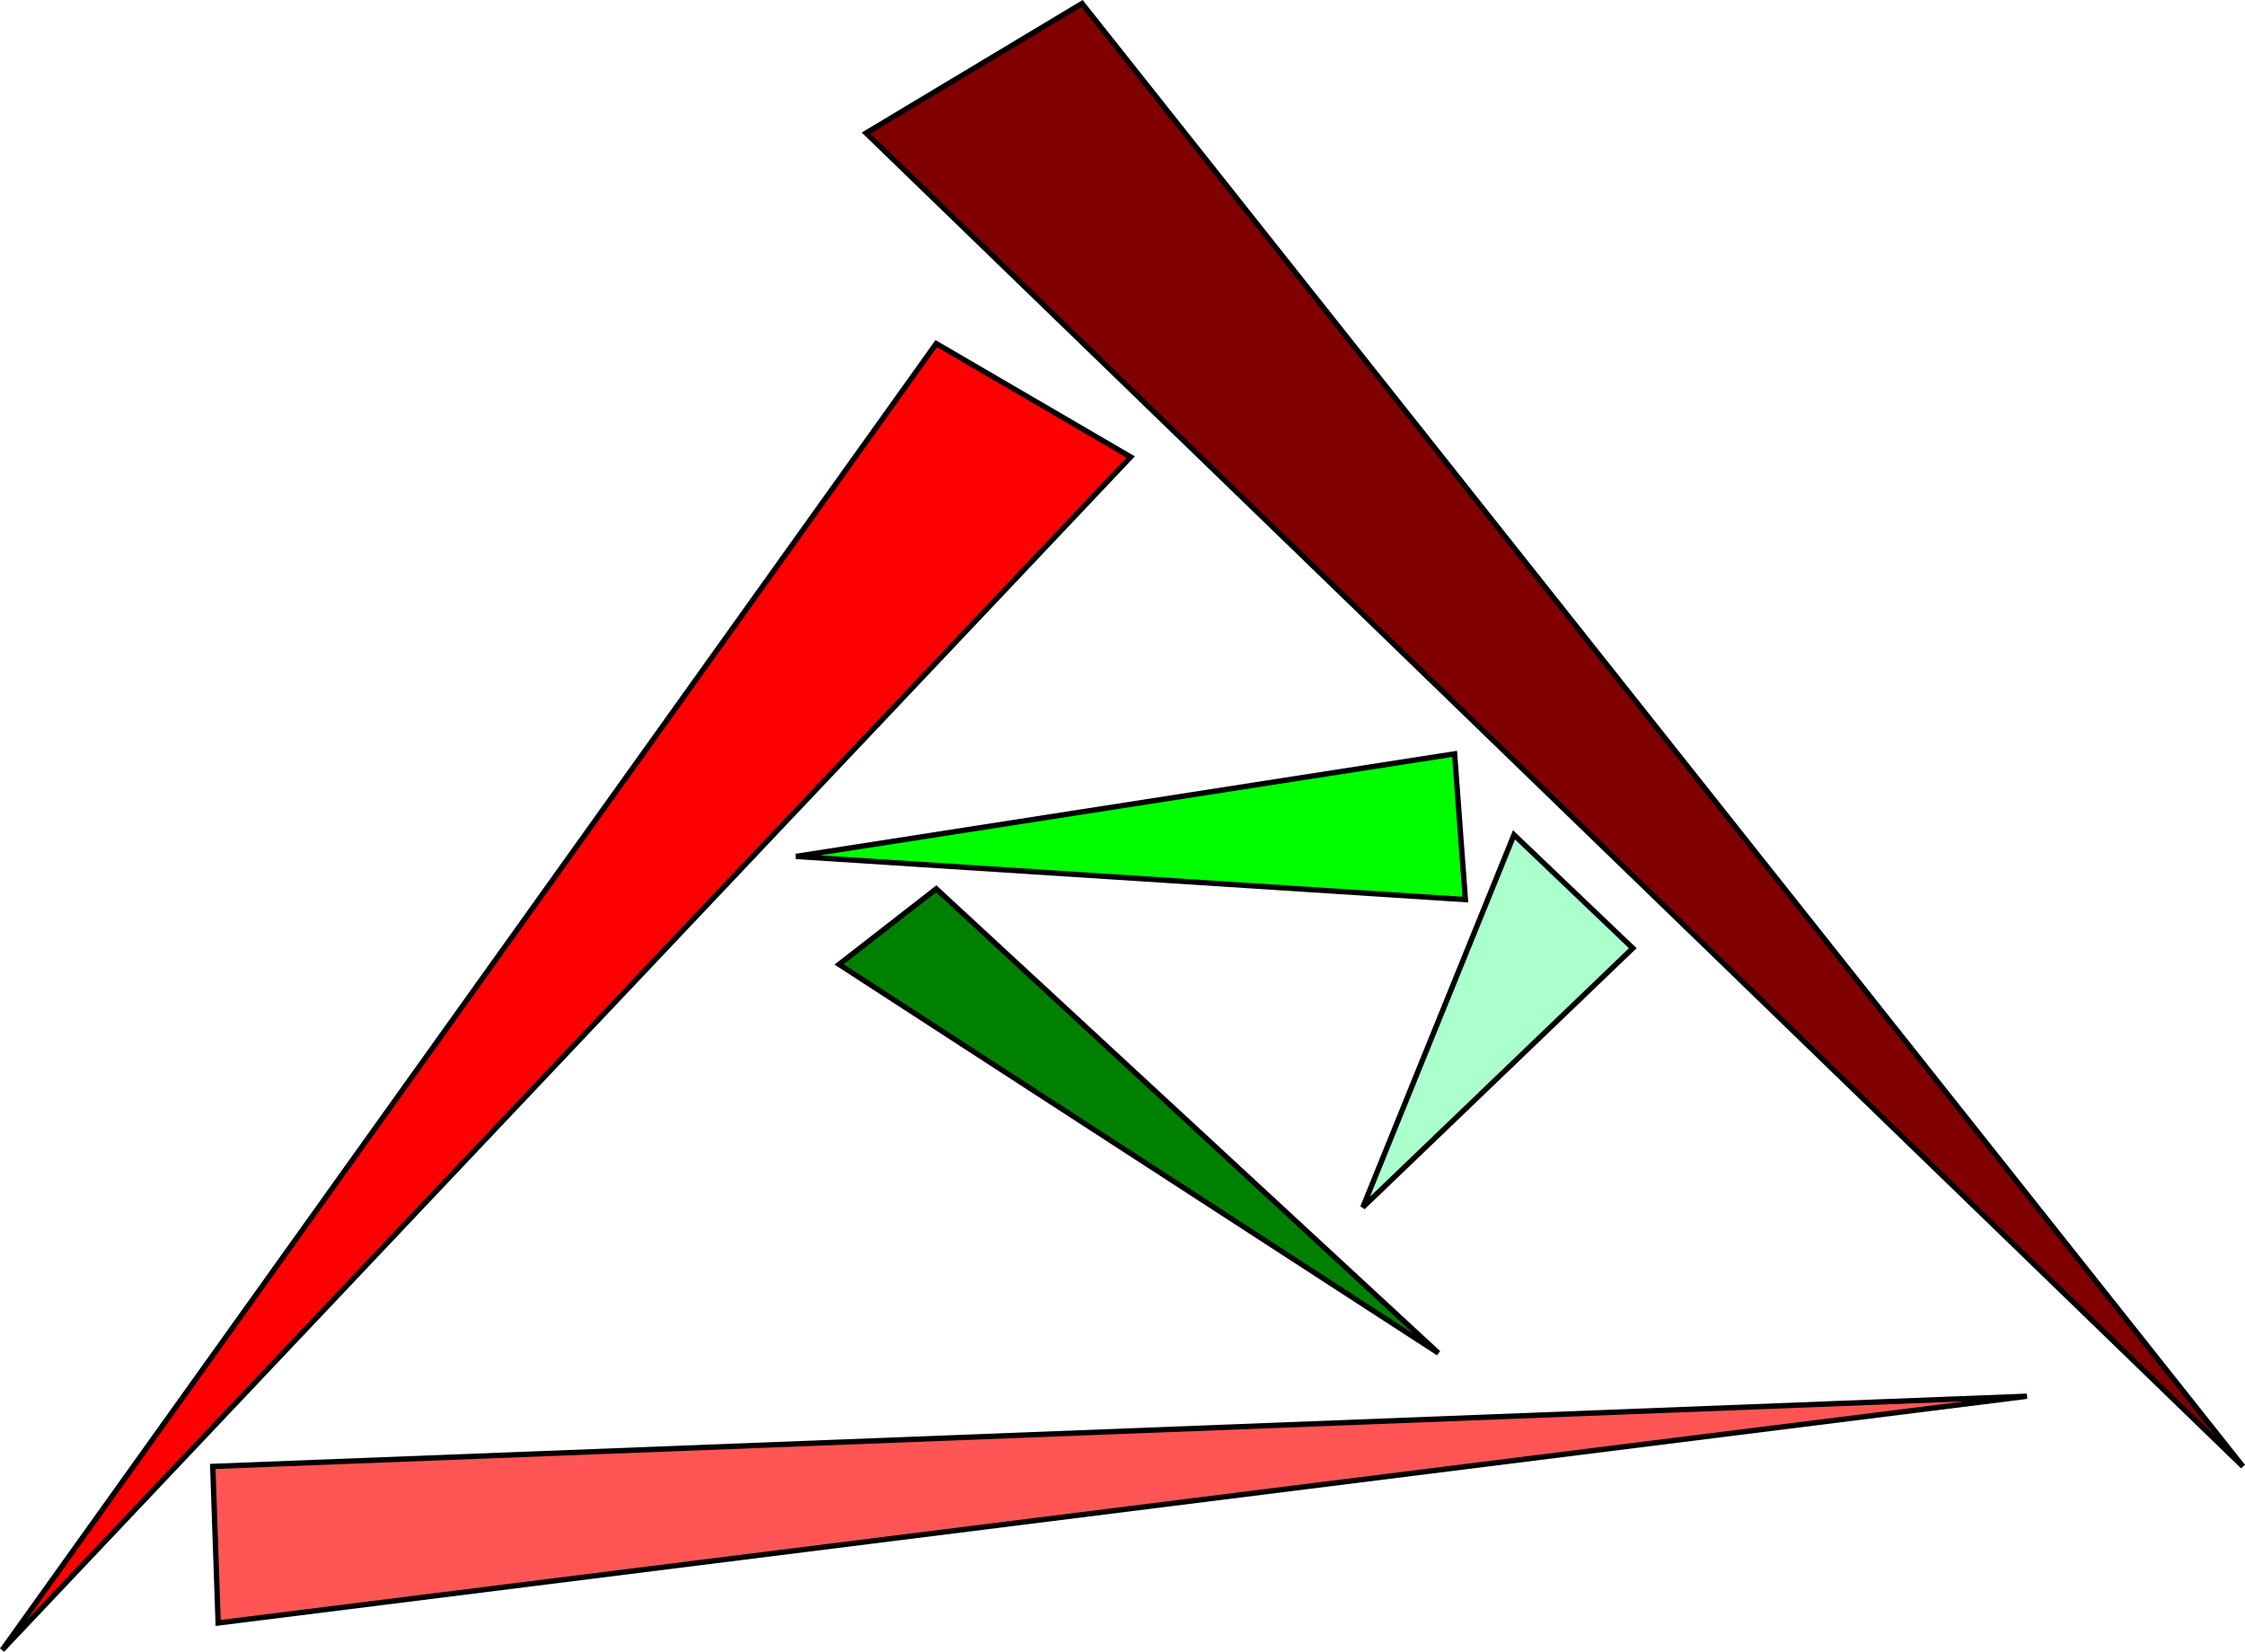
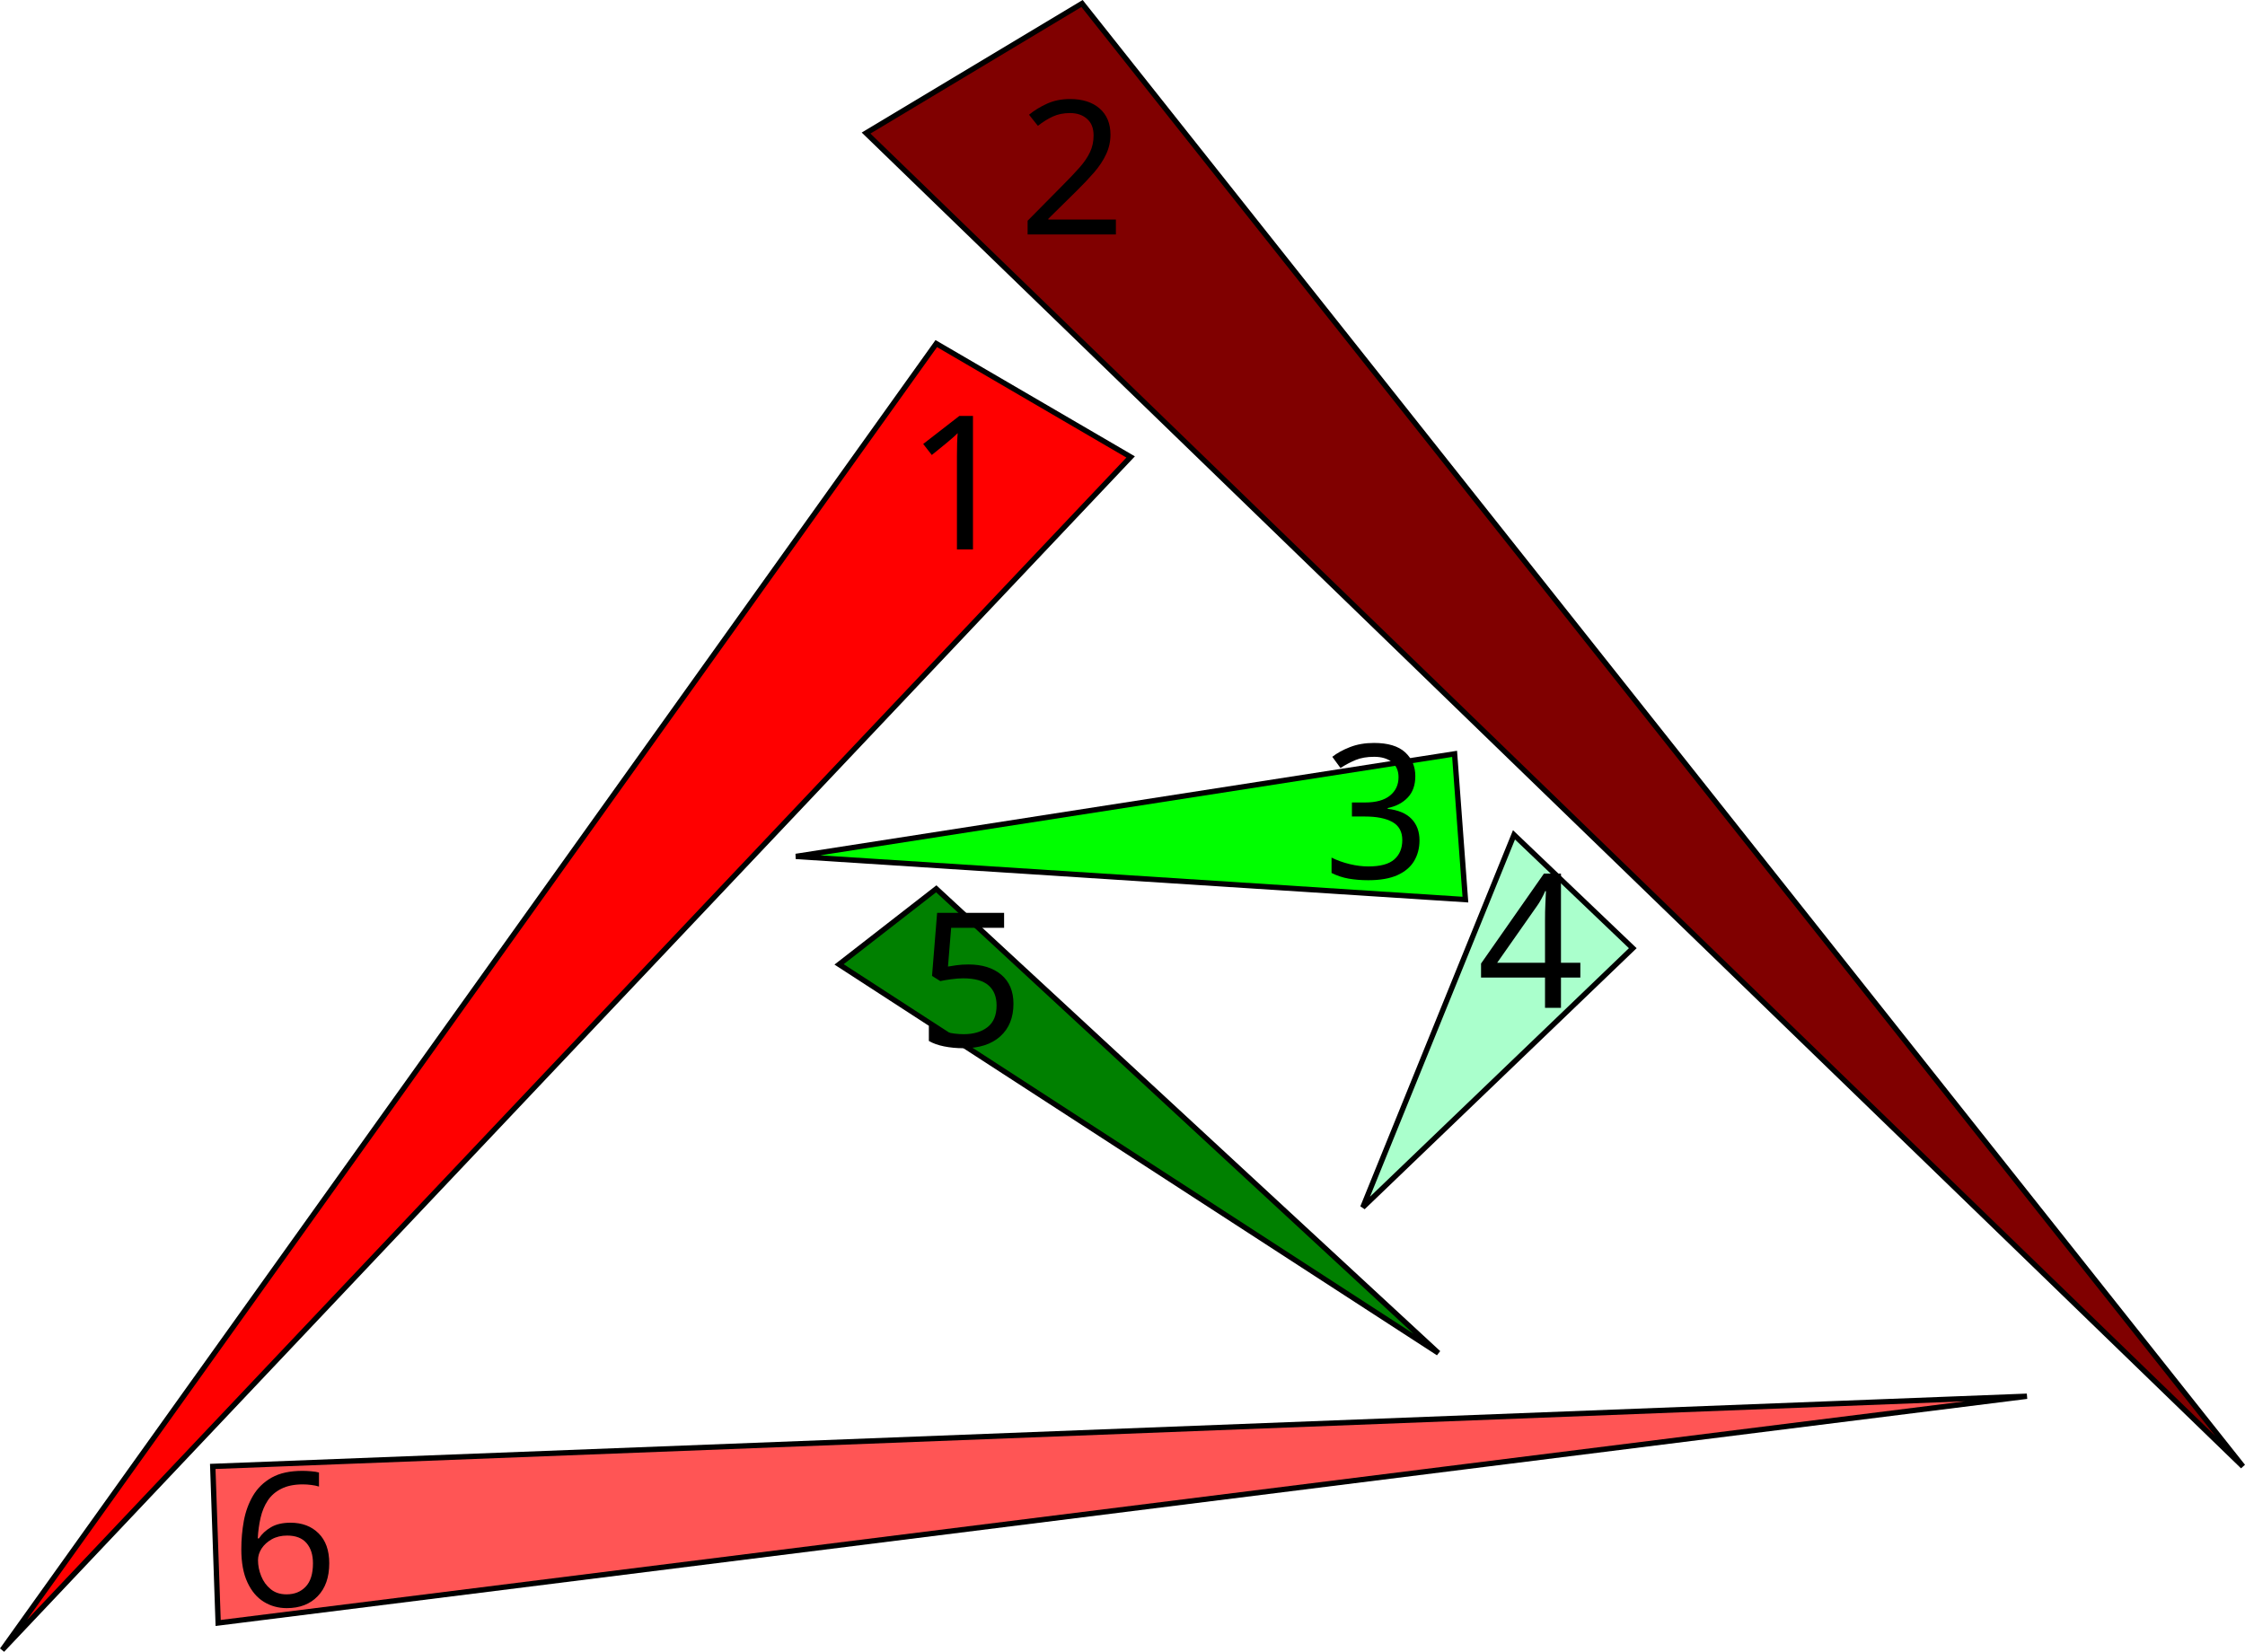
<svg xmlns="http://www.w3.org/2000/svg" version="1.1" id="svg2" viewBox="0 0 420.012 309.095" height="87.233mm" width="118.537mm">
  <defs id="defs4" />
  <g transform="translate(-132.9334,-130.4486)" id="layer1">
    <path id="path4138" d="m 172.736,404.854 1.01,29.294 338.401,-42.426 z" style="fill:#ff5555;fill-rule:evenodd;stroke:#000000;stroke-width:1px;stroke-linecap:butt;stroke-linejoin:miter;stroke-opacity:1" />
    <path id="path4140" d="M 133.34,439.2 344.462,215.956 308.097,194.743 Z" style="fill:#ff0000;fill-rule:evenodd;stroke:#000000;stroke-width:1px;stroke-linecap:butt;stroke-linejoin:miter;stroke-opacity:1" />
    <path id="path4142" d="m 294.965,155.347 40.406,-24.244 217.183,273.751 z" style="fill:#800000;fill-rule:evenodd;stroke:#000000;stroke-width:1px;stroke-linecap:butt;stroke-linejoin:miter;stroke-opacity:1" />
    <path id="path4144" d="m 281.833,290.707 123.239,-19.193 2.02,27.274 z" style="fill:#00ff00;fill-rule:evenodd;stroke:#000000;stroke-width:1px;stroke-linecap:butt;stroke-linejoin:miter;stroke-opacity:1" />
    <path id="path4146" d="m 289.914,310.91 18.183,-14.142 93.944,86.873 z" style="fill:#008000;fill-rule:evenodd;stroke:#000000;stroke-width:1px;stroke-linecap:butt;stroke-linejoin:miter;stroke-opacity:1" />
    <path id="path4148" d="m 416.183,286.667 22.223,21.213 -50.508,48.487 z" style="fill:#aaffcc;fill-rule:evenodd;stroke:#000000;stroke-width:1px;stroke-linecap:butt;stroke-linejoin:miter;stroke-opacity:1" />
  </g>
+   <text xml:space="preserve" style="font-style:normal;font-weight:normal;font-size:35px;line-height:125%;font-family:sans-serif;letter-spacing:0px;word-spacing:0px;fill:#000000;fill-opacity:1;stroke:none;stroke-width:1px;stroke-linecap:butt;stroke-linejoin:miter;stroke-opacity:1" x="169.609" y="102.813" id="text4140">
+     <tspan id="tspan4142" x="169.609" y="102.813">1</tspan>
+   </text>
+   <text xml:space="preserve" style="font-style:normal;font-weight:normal;font-size:35px;line-height:125%;font-family:sans-serif;letter-spacing:0px;word-spacing:0px;fill:#000000;fill-opacity:1;stroke:none;stroke-width:1px;stroke-linecap:butt;stroke-linejoin:miter;stroke-opacity:1" x="190.565" y="43.876" id="text4144">
+     <tspan id="tspan4146" x="190.565" y="43.876">2</tspan>
+   </text>
+   <text xml:space="preserve" style="font-style:normal;font-weight:normal;font-size:35px;line-height:125%;font-family:sans-serif;letter-spacing:0px;word-spacing:0px;fill:#000000;fill-opacity:1;stroke:none;stroke-width:1px;stroke-linecap:butt;stroke-linejoin:miter;stroke-opacity:1" x="247.538" y="164.37" id="text4148">
+     <tspan id="tspan4150" x="247.538" y="164.37">3</tspan>
+   </text>
+   <text xml:space="preserve" style="font-style:normal;font-weight:normal;font-size:35px;line-height:125%;font-family:sans-serif;letter-spacing:0px;word-spacing:0px;fill:#000000;fill-opacity:1;stroke:none;stroke-width:1px;stroke-linecap:butt;stroke-linejoin:miter;stroke-opacity:1" x="276.351" y="188.6" id="text4152">
+     <tspan id="tspan4154" x="276.351" y="188.6">4</tspan>
+   </text>
+   <text xml:space="preserve" style="font-style:normal;font-weight:normal;font-size:35px;line-height:125%;font-family:sans-serif;letter-spacing:0px;word-spacing:0px;fill:#000000;fill-opacity:1;stroke:none;stroke-width:1px;stroke-linecap:butt;stroke-linejoin:miter;stroke-opacity:1" x="171.574" y="195.804" id="text4156">
+     <tspan id="tspan4158" x="171.574" y="195.804">5</tspan>
+   </text>
+   <text xml:space="preserve" style="font-style:normal;font-weight:normal;font-size:35px;line-height:125%;font-family:sans-serif;letter-spacing:0px;word-spacing:0px;fill:#000000;fill-opacity:1;stroke:none;stroke-width:1px;stroke-linecap:butt;stroke-linejoin:miter;stroke-opacity:1" x="43.221" y="300.581" id="text4160">
+     <tspan id="tspan4162" x="43.221" y="300.581">6</tspan>
+   </text>
</svg>
